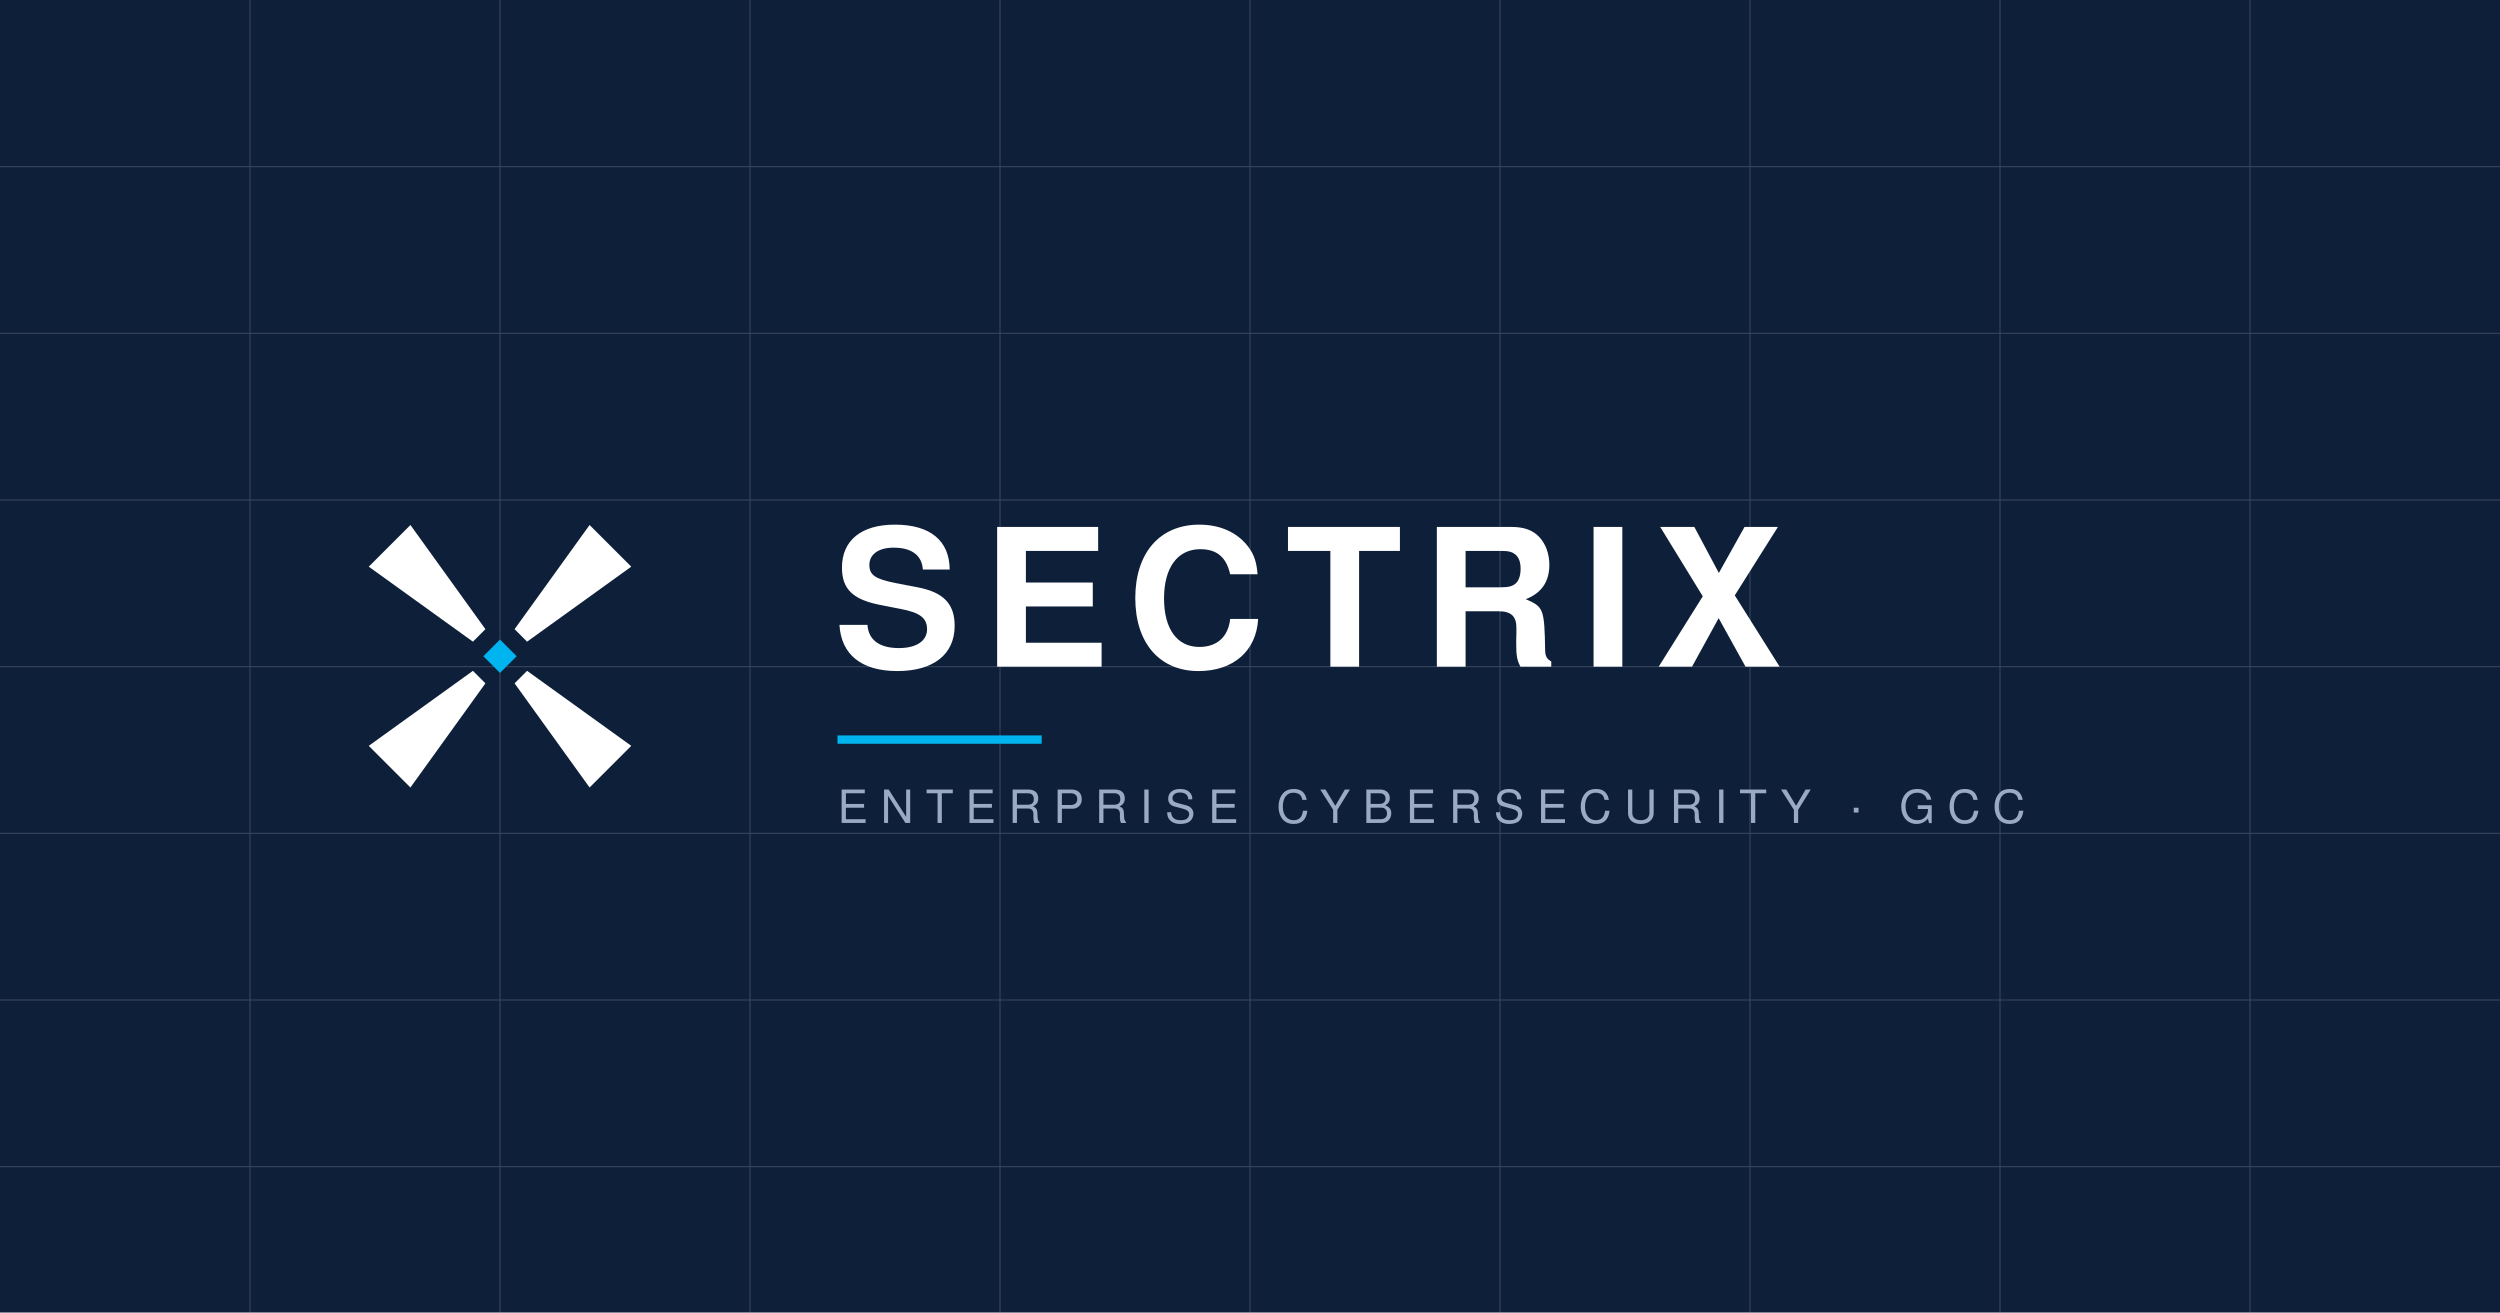
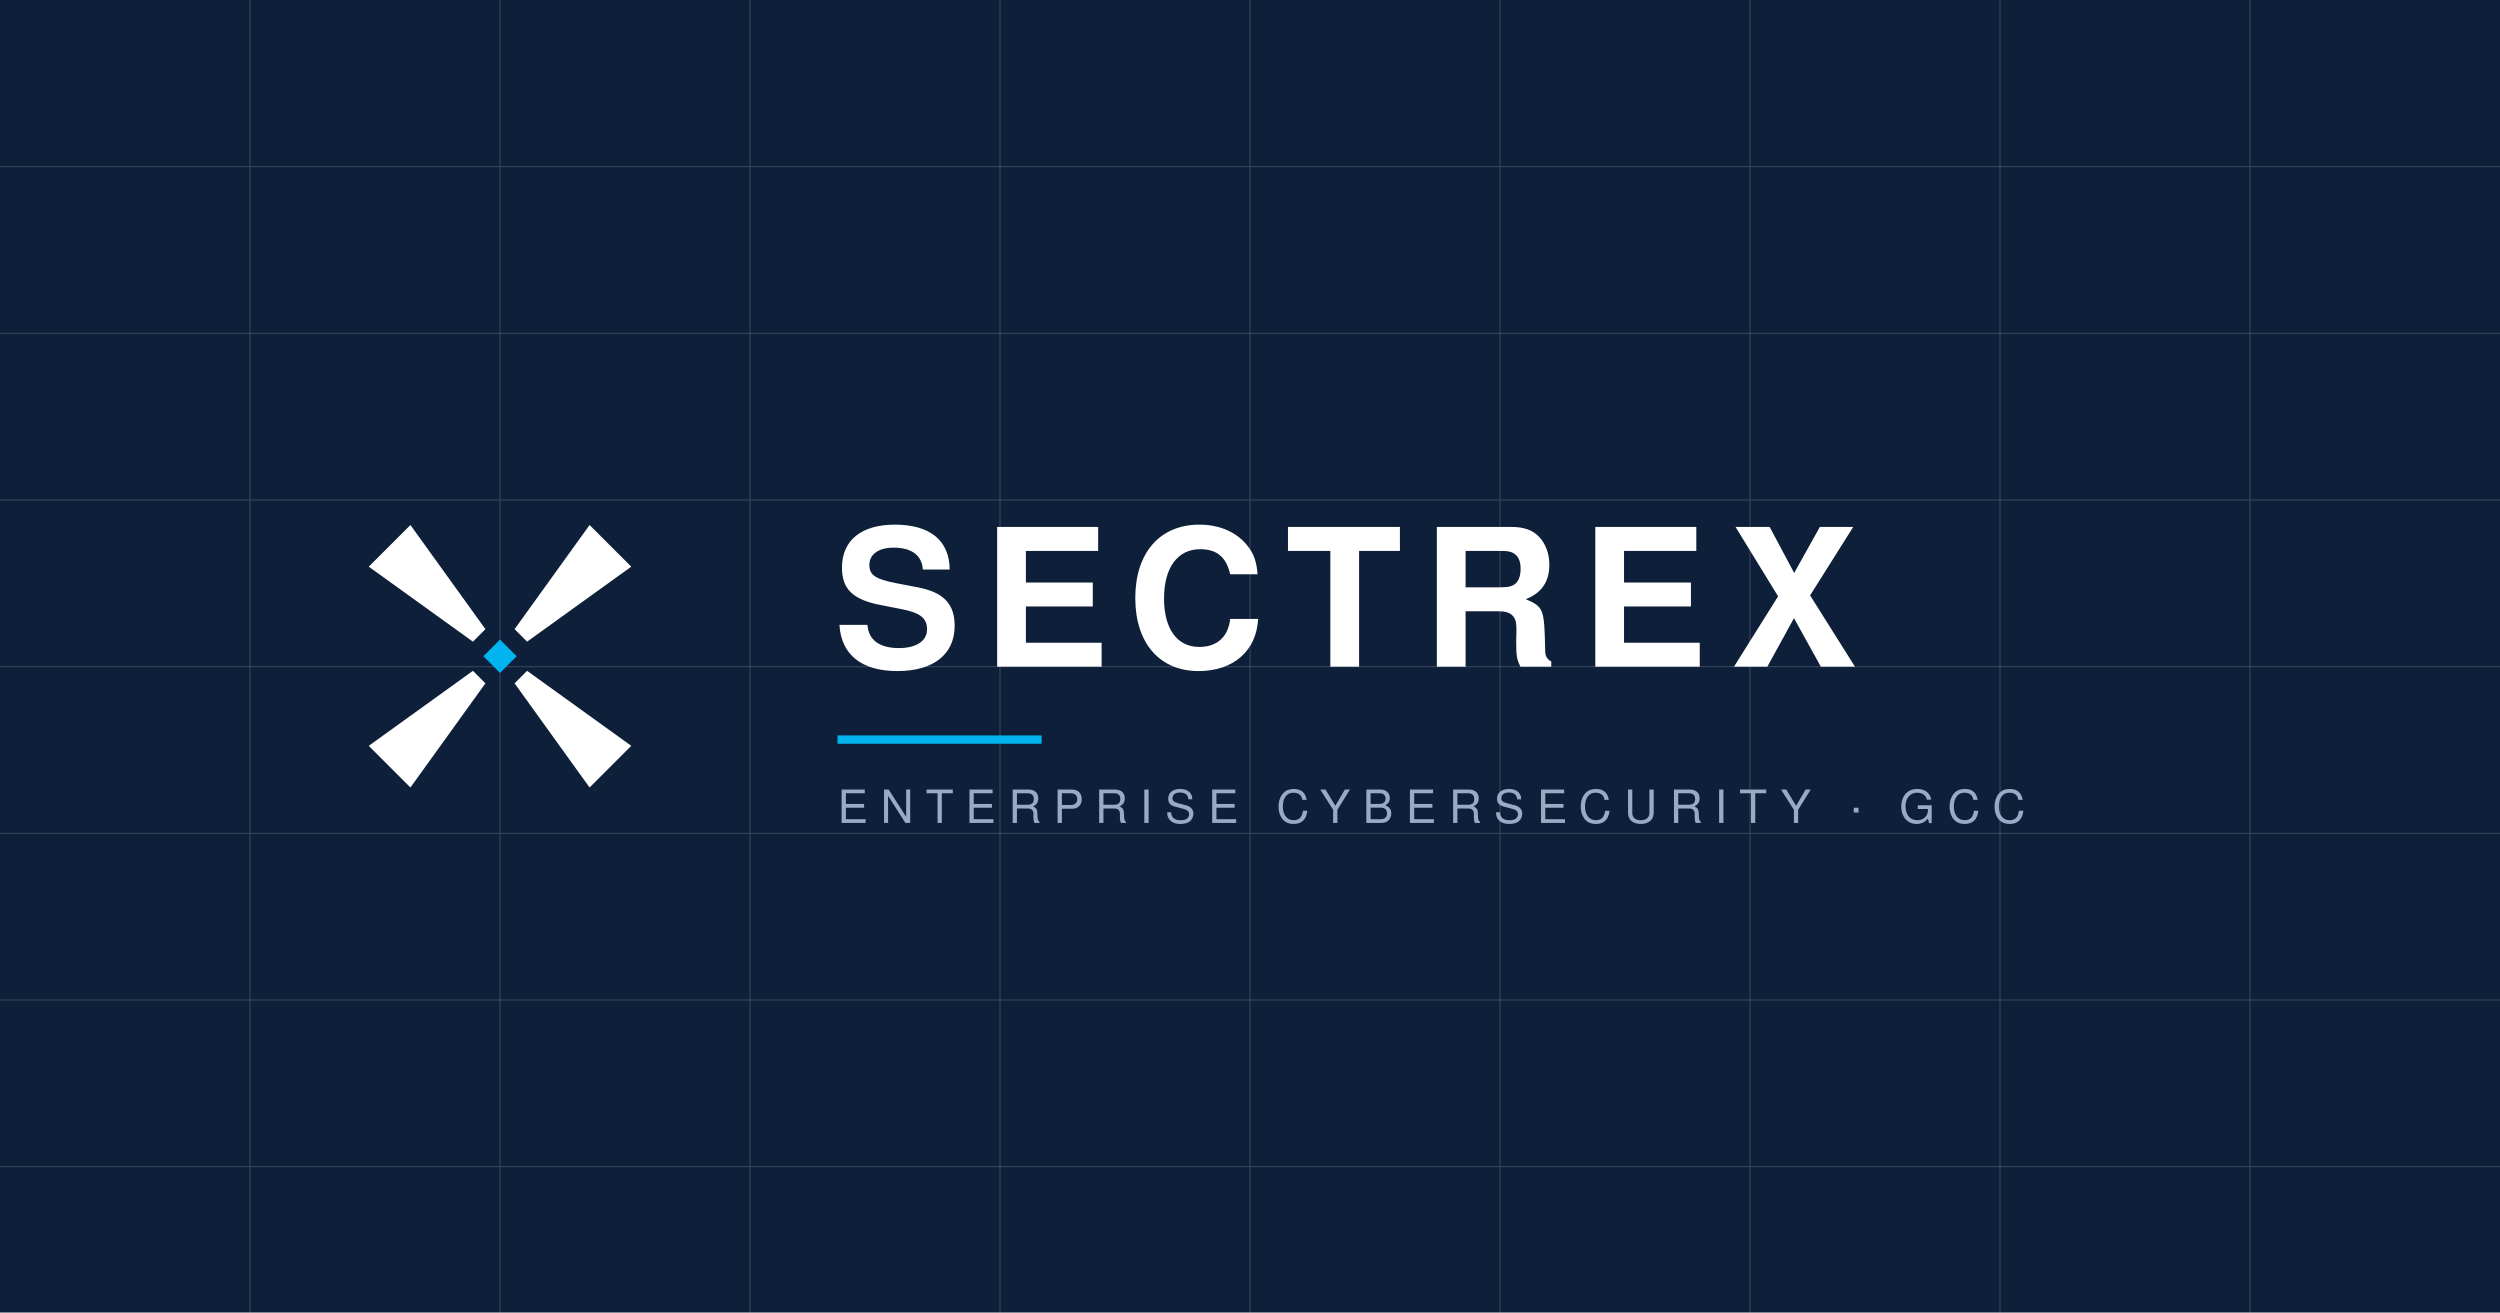
<svg xmlns="http://www.w3.org/2000/svg" viewBox="0 0 1200 630" width="1200" height="630">
  <rect width="1200" height="630" fill="#0E1F3A" />
  <g opacity="0.18">
    <path d="M0 80 H1200 M0 160 H1200 M0 240 H1200 M0 320 H1200 M0 400 H1200 M0 480 H1200 M0 560 H1200" stroke="#FFFFFF" stroke-width="0.5" />
    <path d="M120 0 V630 M240 0 V630 M360 0 V630 M480 0 V630 M600 0 V630 M720 0 V630 M840 0 V630 M960 0 V630 M1080 0 V630" stroke="#FFFFFF" stroke-width="0.5" />
  </g>
  <g transform="translate(140, 215)">
    <g transform="scale(1)">
      <polygon points="57,37 93,87 87,93 37,57" fill="#FFFFFF" />
      <polygon points="143,37 107,87 113,93 163,57" fill="#FFFFFF" />
      <polygon points="57,163 93,113 87,107 37,143" fill="#FFFFFF" />
      <polygon points="143,163 107,113 113,107 163,143" fill="#FFFFFF" />
      <polygon points="100,92 108,100 100,108 92,100" fill="#00B4F0" />
    </g>
  </g>
-   <text x="400" y="320" font-family="Helvetica, Arial, sans-serif" font-size="92" font-weight="600" fill="#FFFFFF" letter-spacing="10">SECTRIX</text>
+   <text x="400" y="320" font-family="Helvetica, Arial, sans-serif" font-size="92" font-weight="600" fill="#FFFFFF" letter-spacing="10">SECTREX</text>
  <line x1="402" y1="355" x2="500" y2="355" stroke="#00B4F0" stroke-width="4" />
  <text x="402" y="395" font-family="Helvetica, Arial, sans-serif" font-size="22" fill="#9AAAC4" letter-spacing="6">ENTERPRISE CYBERSECURITY · GCC</text>
</svg>
